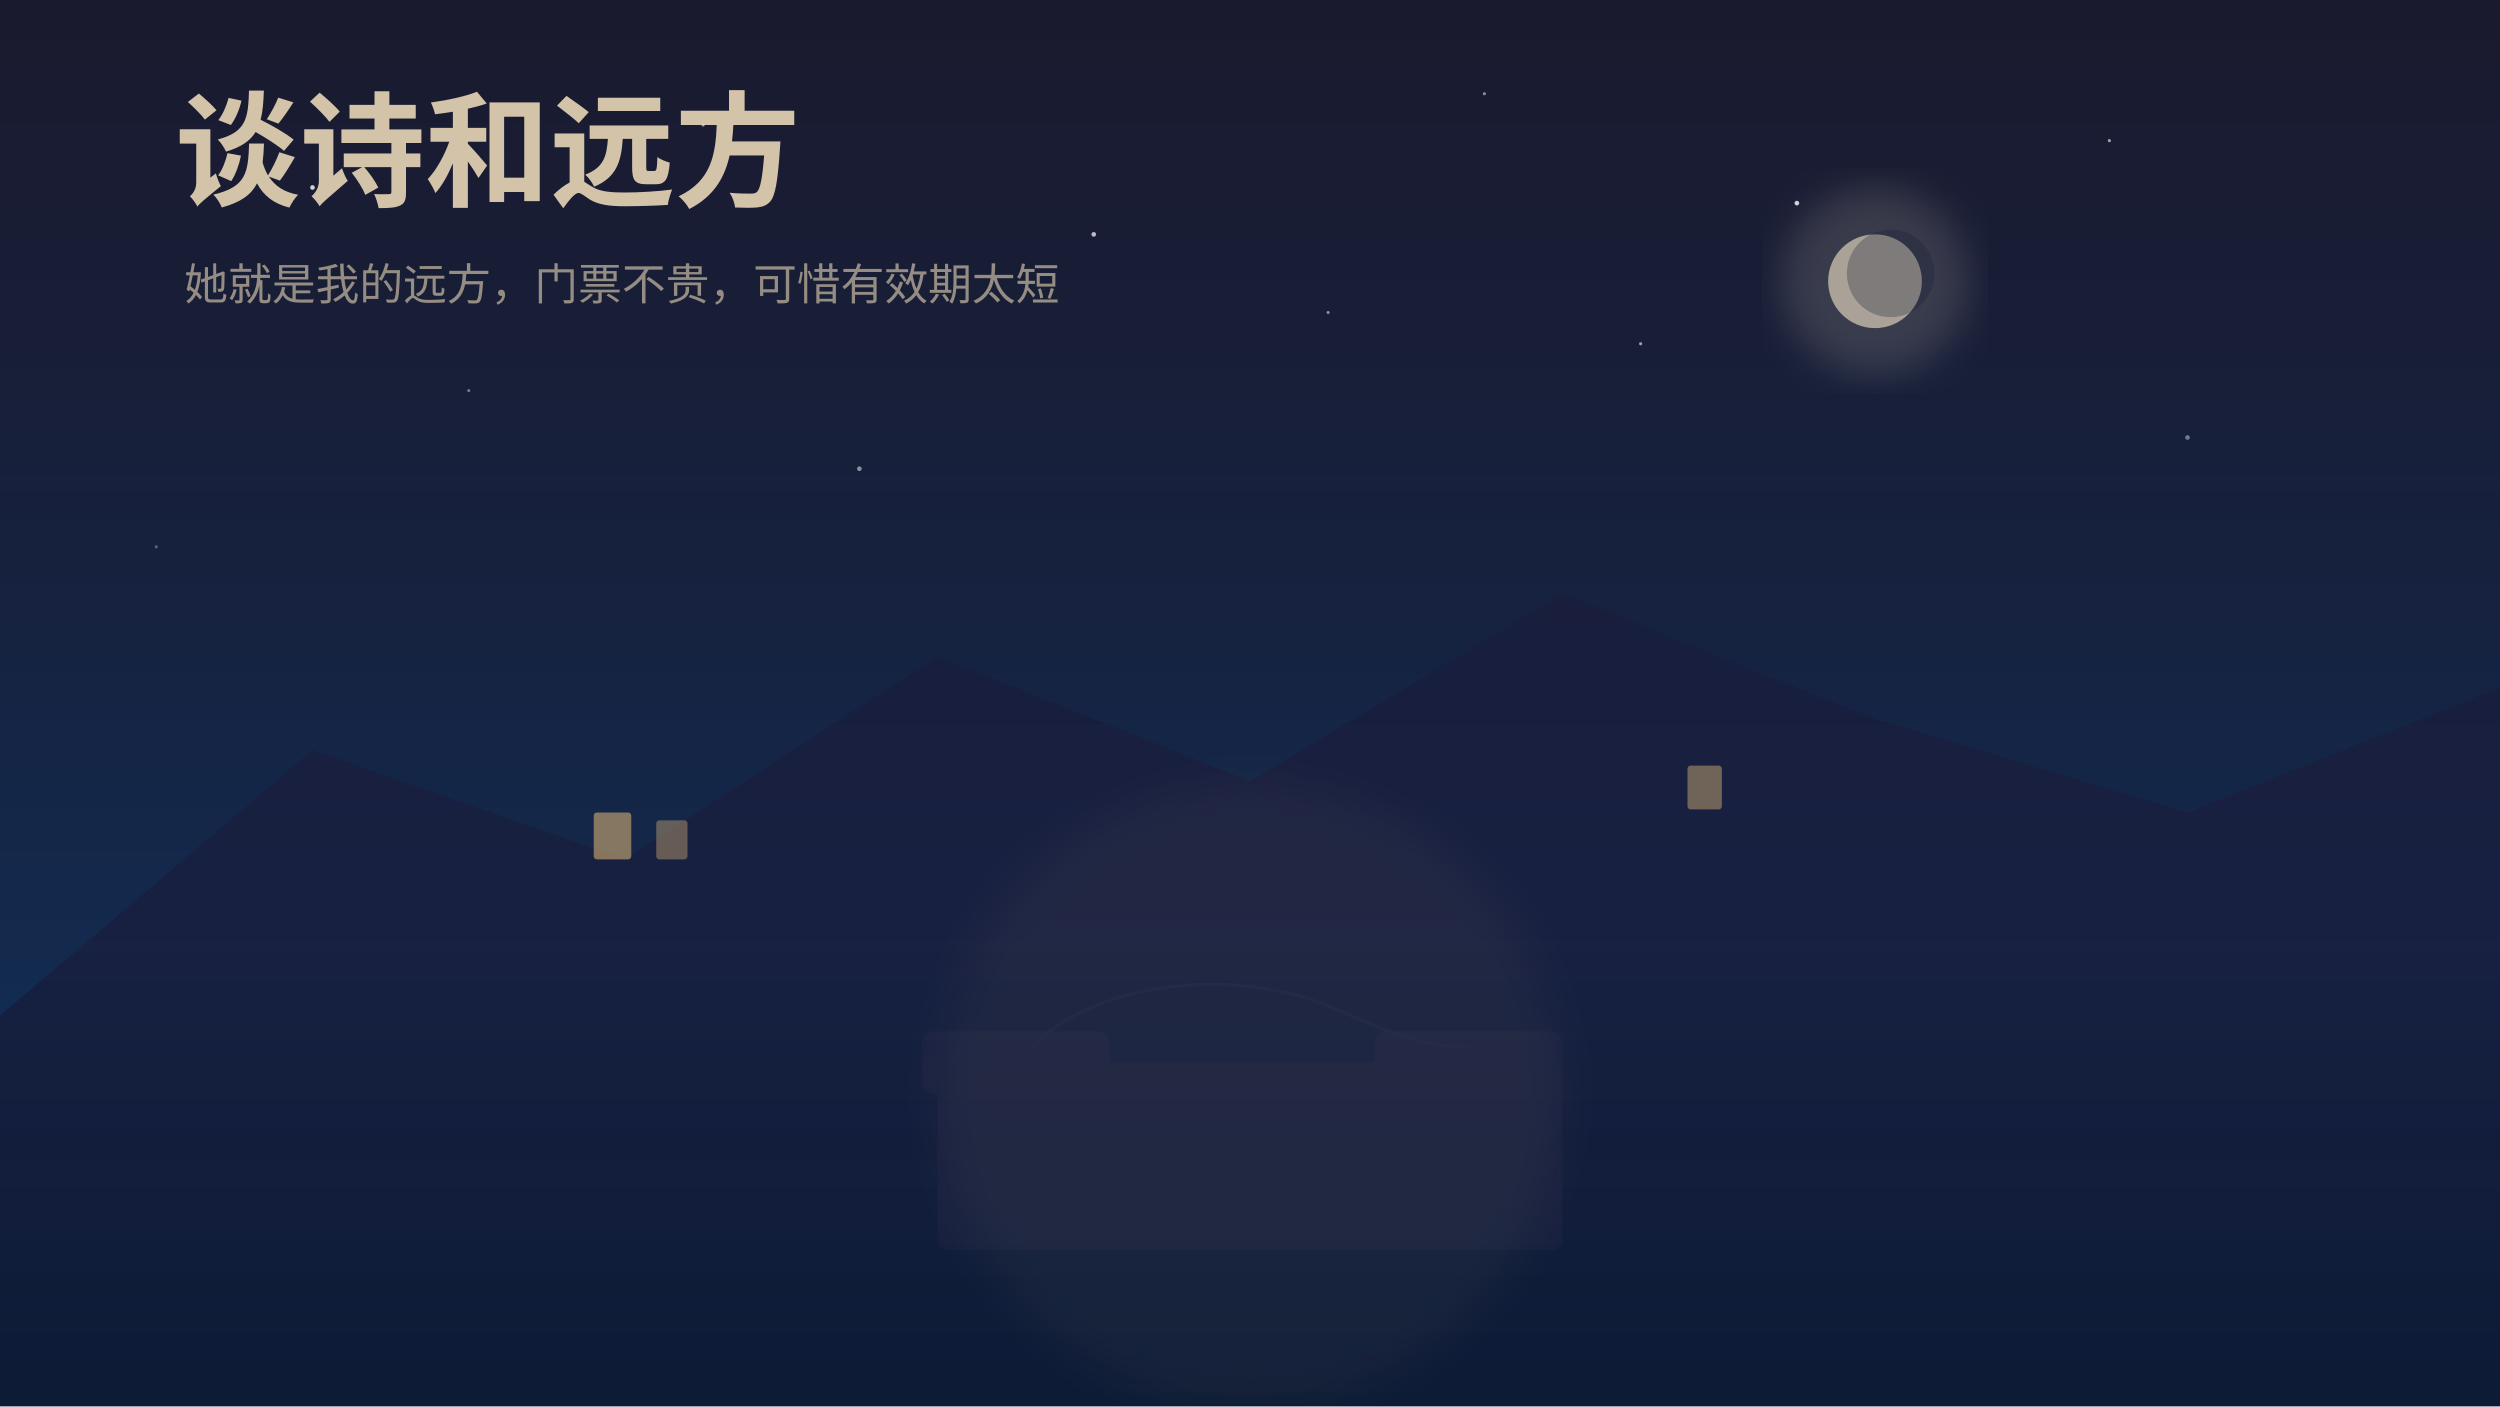
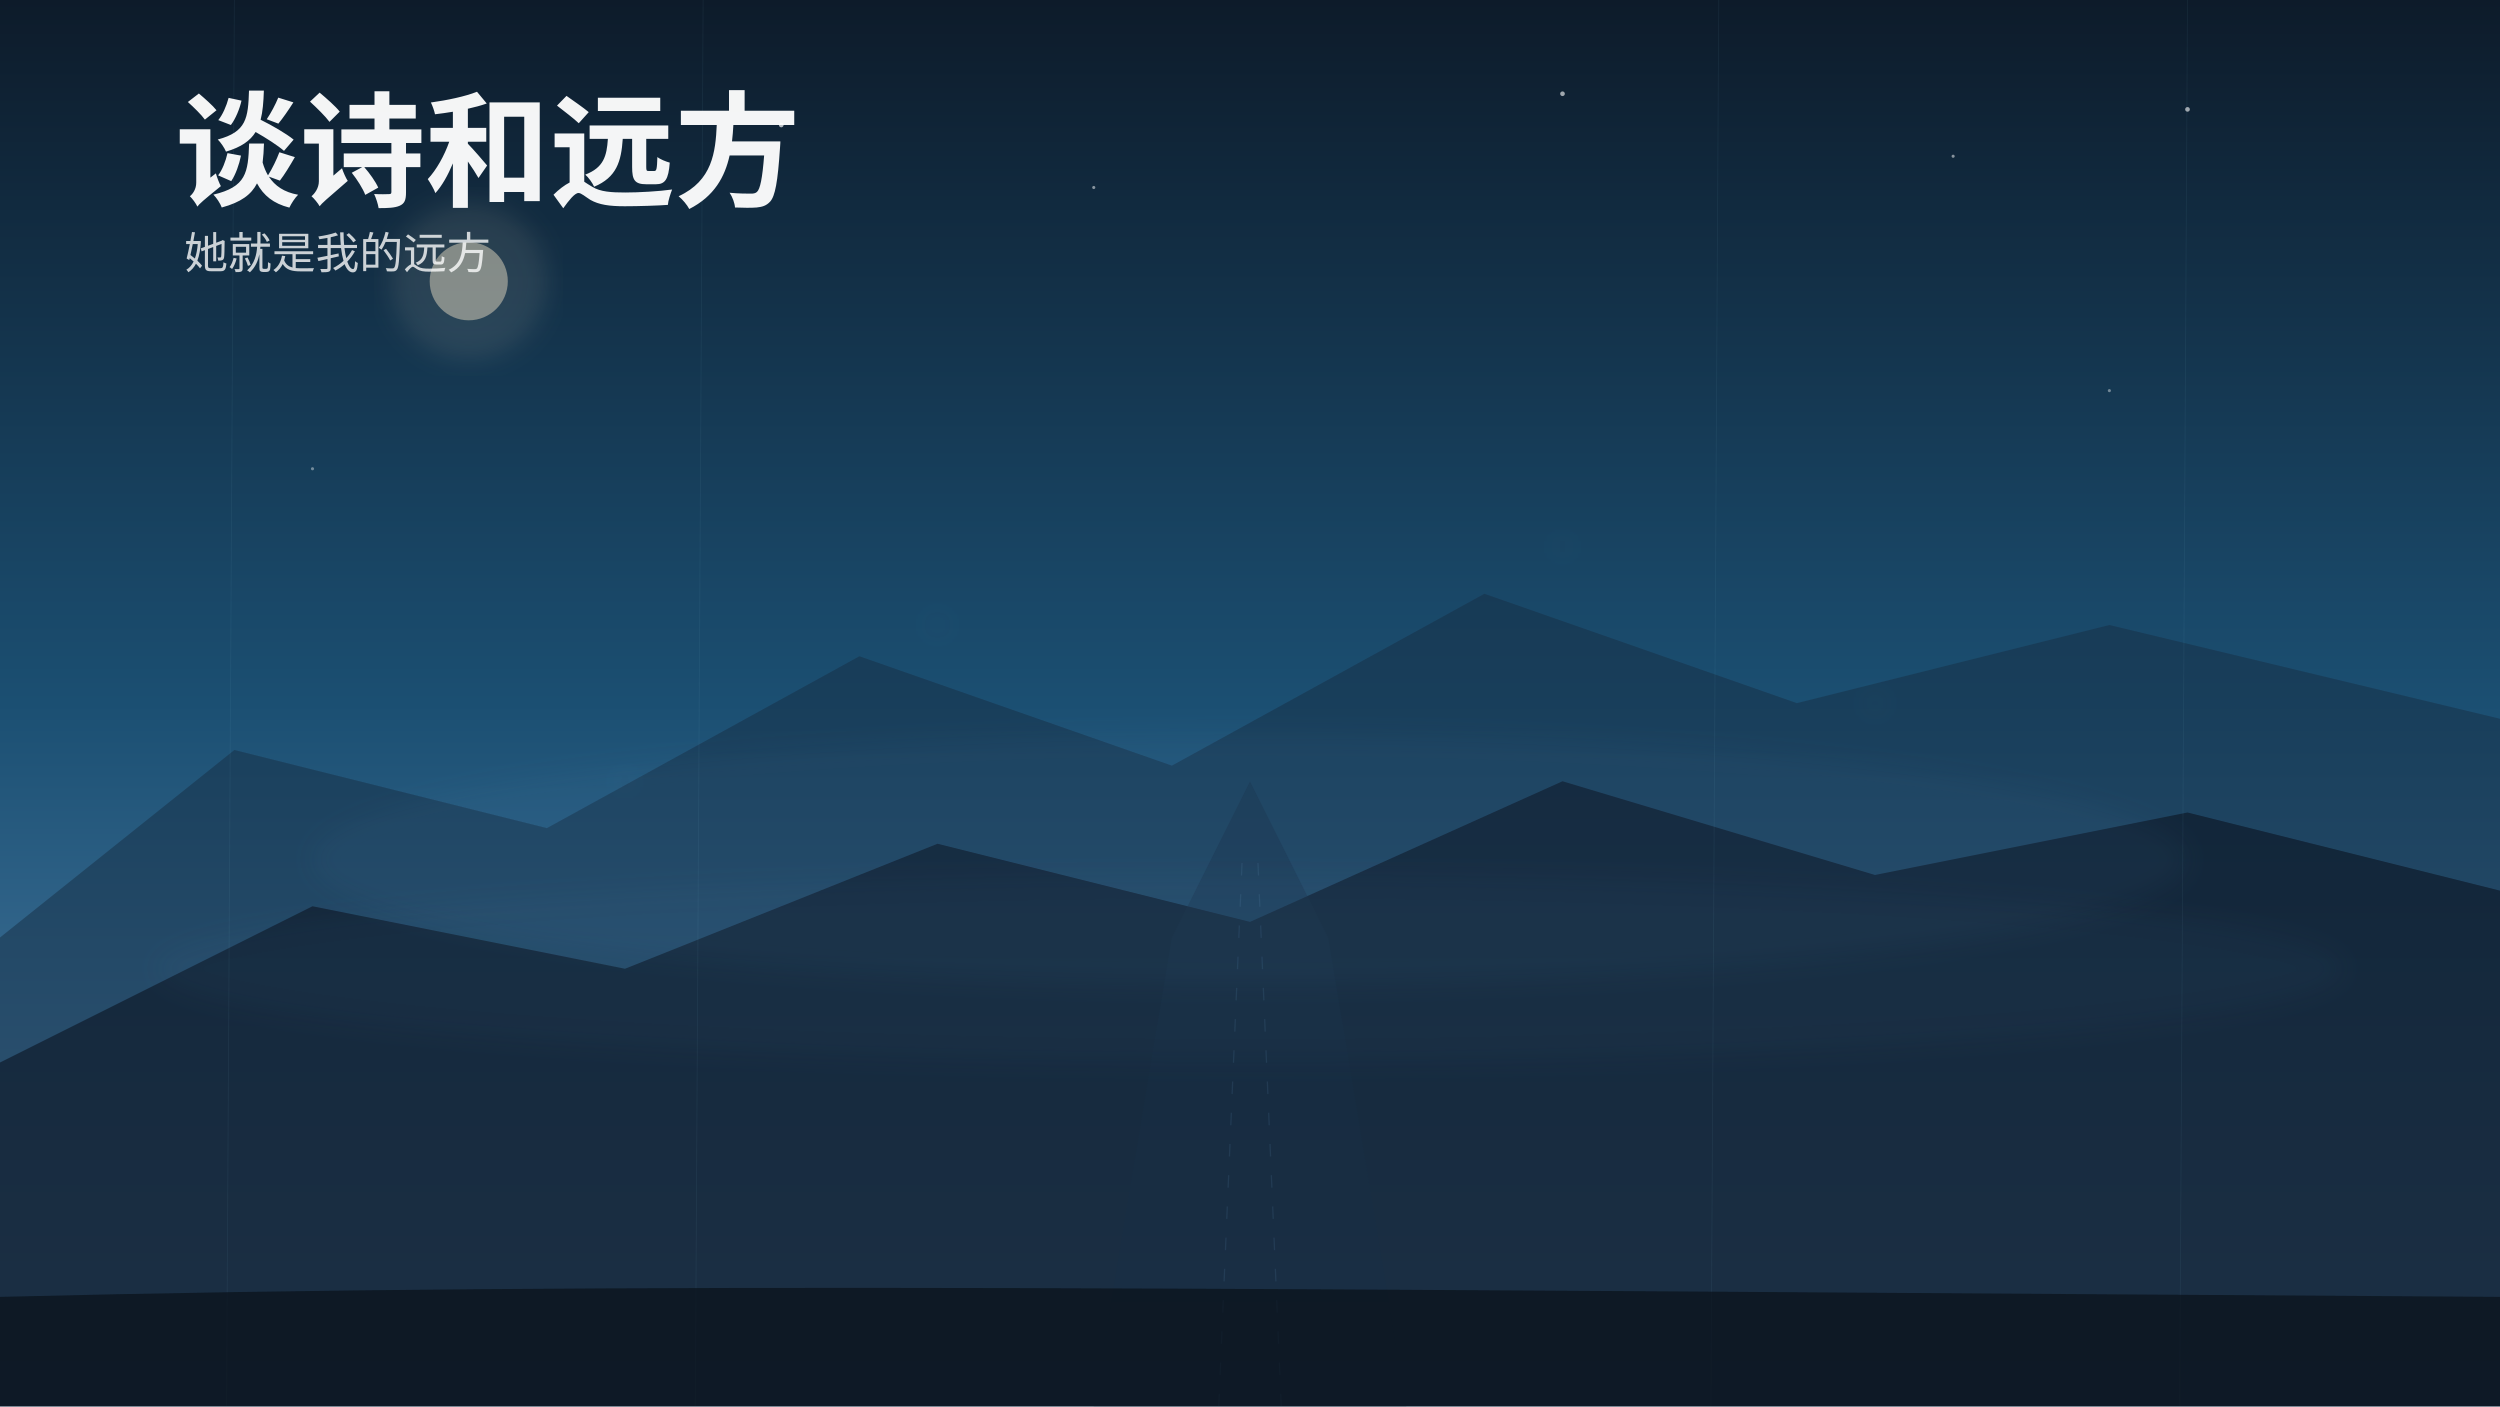
<svg xmlns="http://www.w3.org/2000/svg" width="1600" height="900" viewBox="0 0 1600 900" fill="none">
  <defs>
-     <linearGradient id="nightSky" x1="800" y1="0" x2="800" y2="900" gradientUnits="userSpaceOnUse">
-       <stop stop-color="#1A1A2E" />
-       <stop offset="0.4" stop-color="#16213E" />
-       <stop offset="1" stop-color="#0F3460" />
+     <linearGradient id="sky" x1="800" y1="0" x2="800" y2="900" gradientUnits="userSpaceOnUse">
+       <stop stop-color="#0D1B2A" />
+       <stop offset="0.5" stop-color="#1B4F72" />
+       <stop offset="1" stop-color="#5B8DB8" />
    </linearGradient>
-     <linearGradient id="horizon" x1="800" y1="600" x2="800" y2="900" gradientUnits="userSpaceOnUse">
-       <stop stop-color="#1A1A3A" />
-       <stop offset="1" stop-color="#0A0A1A" />
+     <linearGradient id="mist" x1="800" y1="500" x2="800" y2="900" gradientUnits="userSpaceOnUse">
+       <stop stop-color="#5B8DB8" stop-opacity="0.1" />
+       <stop offset="1" stop-color="#0D1B2A" stop-opacity="0" />
    </linearGradient>
-     <filter id="softGlow">
-       <feGaussianBlur stdDeviation="12" />
-     </filter>
-     <filter id="starGlow">
-       <feGaussianBlur stdDeviation="2" />
+     <filter id="glow">
+       <feGaussianBlur stdDeviation="8" />
    </filter>
  </defs>
-   <rect width="1600" height="900" fill="url(#nightSky)" />
-   <path d="M0 650L200 480L400 550L600 420L800 500L1000 380L1200 460L1400 520L1600 440L1600 900L0 900Z" fill="url(#horizon)" opacity="0.6" />
+   <rect width="1600" height="900" fill="url(#sky)" />
+   <path d="M0 600L150 480L350 530L550 420L750 490L950 380L1150 450L1350 400L1600 460L1600 900L0 900Z" fill="#162D44" opacity="0.5" />
+   <path d="M0 680L200 580L400 620L600 540L800 590L1000 500L1200 560L1400 520L1600 570L1600 900L0 900Z" fill="#0A1220" opacity="0.6" />
+   <path d="M700 900L750 600L800 500L850 600L900 900Z" fill="#162D44" opacity="0.35" />
+   <line x1="780" y1="900" x2="795" y2="550" stroke="#5B8DB8" stroke-width="0.8" opacity="0.15" stroke-dasharray="8 12" />
+   <line x1="820" y1="900" x2="805" y2="550" stroke="#5B8DB8" stroke-width="0.8" opacity="0.15" stroke-dasharray="8 12" />
+   <ellipse cx="800" cy="550" rx="600" ry="80" fill="#5B8DB8" opacity="0.06" filter="url(#glow)" />
+   <ellipse cx="800" cy="620" rx="700" ry="60" fill="#5B8DB8" opacity="0.05" filter="url(#glow)" />
+   <circle cx="300" cy="180" r="50" fill="#F5E6CA" opacity="0.1" filter="url(#glow)" />
+   <circle cx="300" cy="180" r="25" fill="#F5E6CA" opacity="0.45" />
  <g fill="#FFFFFF">
-     <circle cx="200" cy="120" r="1.5" opacity="0.8" />
-     <circle cx="450" cy="80" r="1" opacity="0.6" />
-     <circle cx="700" cy="150" r="1.5" opacity="0.7" />
-     <circle cx="950" cy="60" r="1" opacity="0.5" />
-     <circle cx="1150" cy="130" r="1.5" opacity="0.8" />
-     <circle cx="1350" cy="90" r="1" opacity="0.6" />
-     <circle cx="300" cy="250" r="1" opacity="0.4" />
-     <circle cx="550" cy="300" r="1.5" opacity="0.5" />
-     <circle cx="1050" cy="220" r="1" opacity="0.6" />
-     <circle cx="1400" cy="280" r="1.5" opacity="0.4" />
-     <circle cx="100" cy="350" r="1" opacity="0.3" />
-     <circle cx="850" cy="200" r="1" opacity="0.5" />
+     <circle cx="500" cy="80" r="1.5" opacity="0.7" />
+     <circle cx="700" cy="120" r="1" opacity="0.5" />
+     <circle cx="1000" cy="60" r="1.5" opacity="0.6" />
+     <circle cx="1250" cy="100" r="1" opacity="0.5" />
+     <circle cx="1400" cy="70" r="1.5" opacity="0.6" />
+     <circle cx="200" cy="300" r="1" opacity="0.4" />
+     <circle cx="1350" cy="250" r="1" opacity="0.4" />
  </g>
-   <circle cx="1200" cy="180" r="60" fill="#F5E6CA" opacity="0.15" filter="url(#softGlow)" />
-   <circle cx="1200" cy="180" r="30" fill="#F5E6CA" opacity="0.6" />
-   <circle cx="1210" cy="175" r="28" fill="url(#nightSky)" opacity="0.3" />
-   <rect x="380" y="520" width="24" height="30" rx="2" fill="#F5C87A" opacity="0.5" />
-   <rect x="420" y="525" width="20" height="25" rx="2" fill="#F5C87A" opacity="0.35" />
-   <rect x="1080" y="490" width="22" height="28" rx="2" fill="#F5C87A" opacity="0.4" />
-   <g transform="translate(600, 680)" opacity="0.25">
-     <rect x="0" y="0" width="400" height="120" rx="6" fill="#2A2A4A" />
-     <rect x="-10" y="-20" width="120" height="40" rx="8" fill="#2A2A4A" />
-     <rect x="280" y="-20" width="120" height="40" rx="8" fill="#2A2A4A" />
-     <path d="M60 -10C100 -50 180 -60 240 -40C280 -25 300 -10 340 -10" stroke="#3A3A5A" stroke-width="2" fill="none" opacity="0.6" />
+   <g fill="#7FBCD2" opacity="0.2" filter="url(#glow)">
+     <circle cx="600" cy="400" r="2.5" />
+     <circle cx="1000" cy="350" r="2" />
+     <circle cx="400" cy="500" r="2" />
+     <circle cx="1200" cy="450" r="2.5" />
  </g>
-   <circle cx="800" cy="700" r="200" fill="#F5C87A" opacity="0.04" filter="url(#softGlow)" />
-   <text x="112" y="126" fill="#E8D5B5" fill-opacity="0.90" font-family="'Noto Serif SC', 'Source Han Serif', Georgia, serif" font-size="80" font-weight="700">谈诗和远方</text>
-   <text x="118" y="192" fill="#E8D5B5" fill-opacity="0.60" font-family="'Noto Serif SC', 'Source Han Serif', Georgia, serif" font-size="28">她就是我的远方，门票不贵，可惜有效期太短</text>
+   <g stroke="#7FBCD2" stroke-width="0.5" opacity="0.08">
+     <line x1="150" y1="0" x2="145" y2="900" />
+     <line x1="450" y1="0" x2="445" y2="900" />
+     <line x1="1100" y1="0" x2="1095" y2="900" />
+     <line x1="1400" y1="0" x2="1395" y2="900" />
+   </g>
+   <path d="M0 830C400 820 800 825 1600 830V900H0Z" fill="#081018" opacity="0.7" />
+   <text x="112" y="126" fill="#FFFFFF" fill-opacity="0.95" font-family="'Noto Serif SC', 'Source Han Serif', Georgia, serif" font-size="80" font-weight="700">谈诗和远方</text>
+   <text x="118" y="172" fill="#FFFFFF" fill-opacity="0.78" font-family="'Noto Serif SC', 'Source Han Serif', Georgia, serif" font-size="28">她就是我的远方</text>
</svg>
